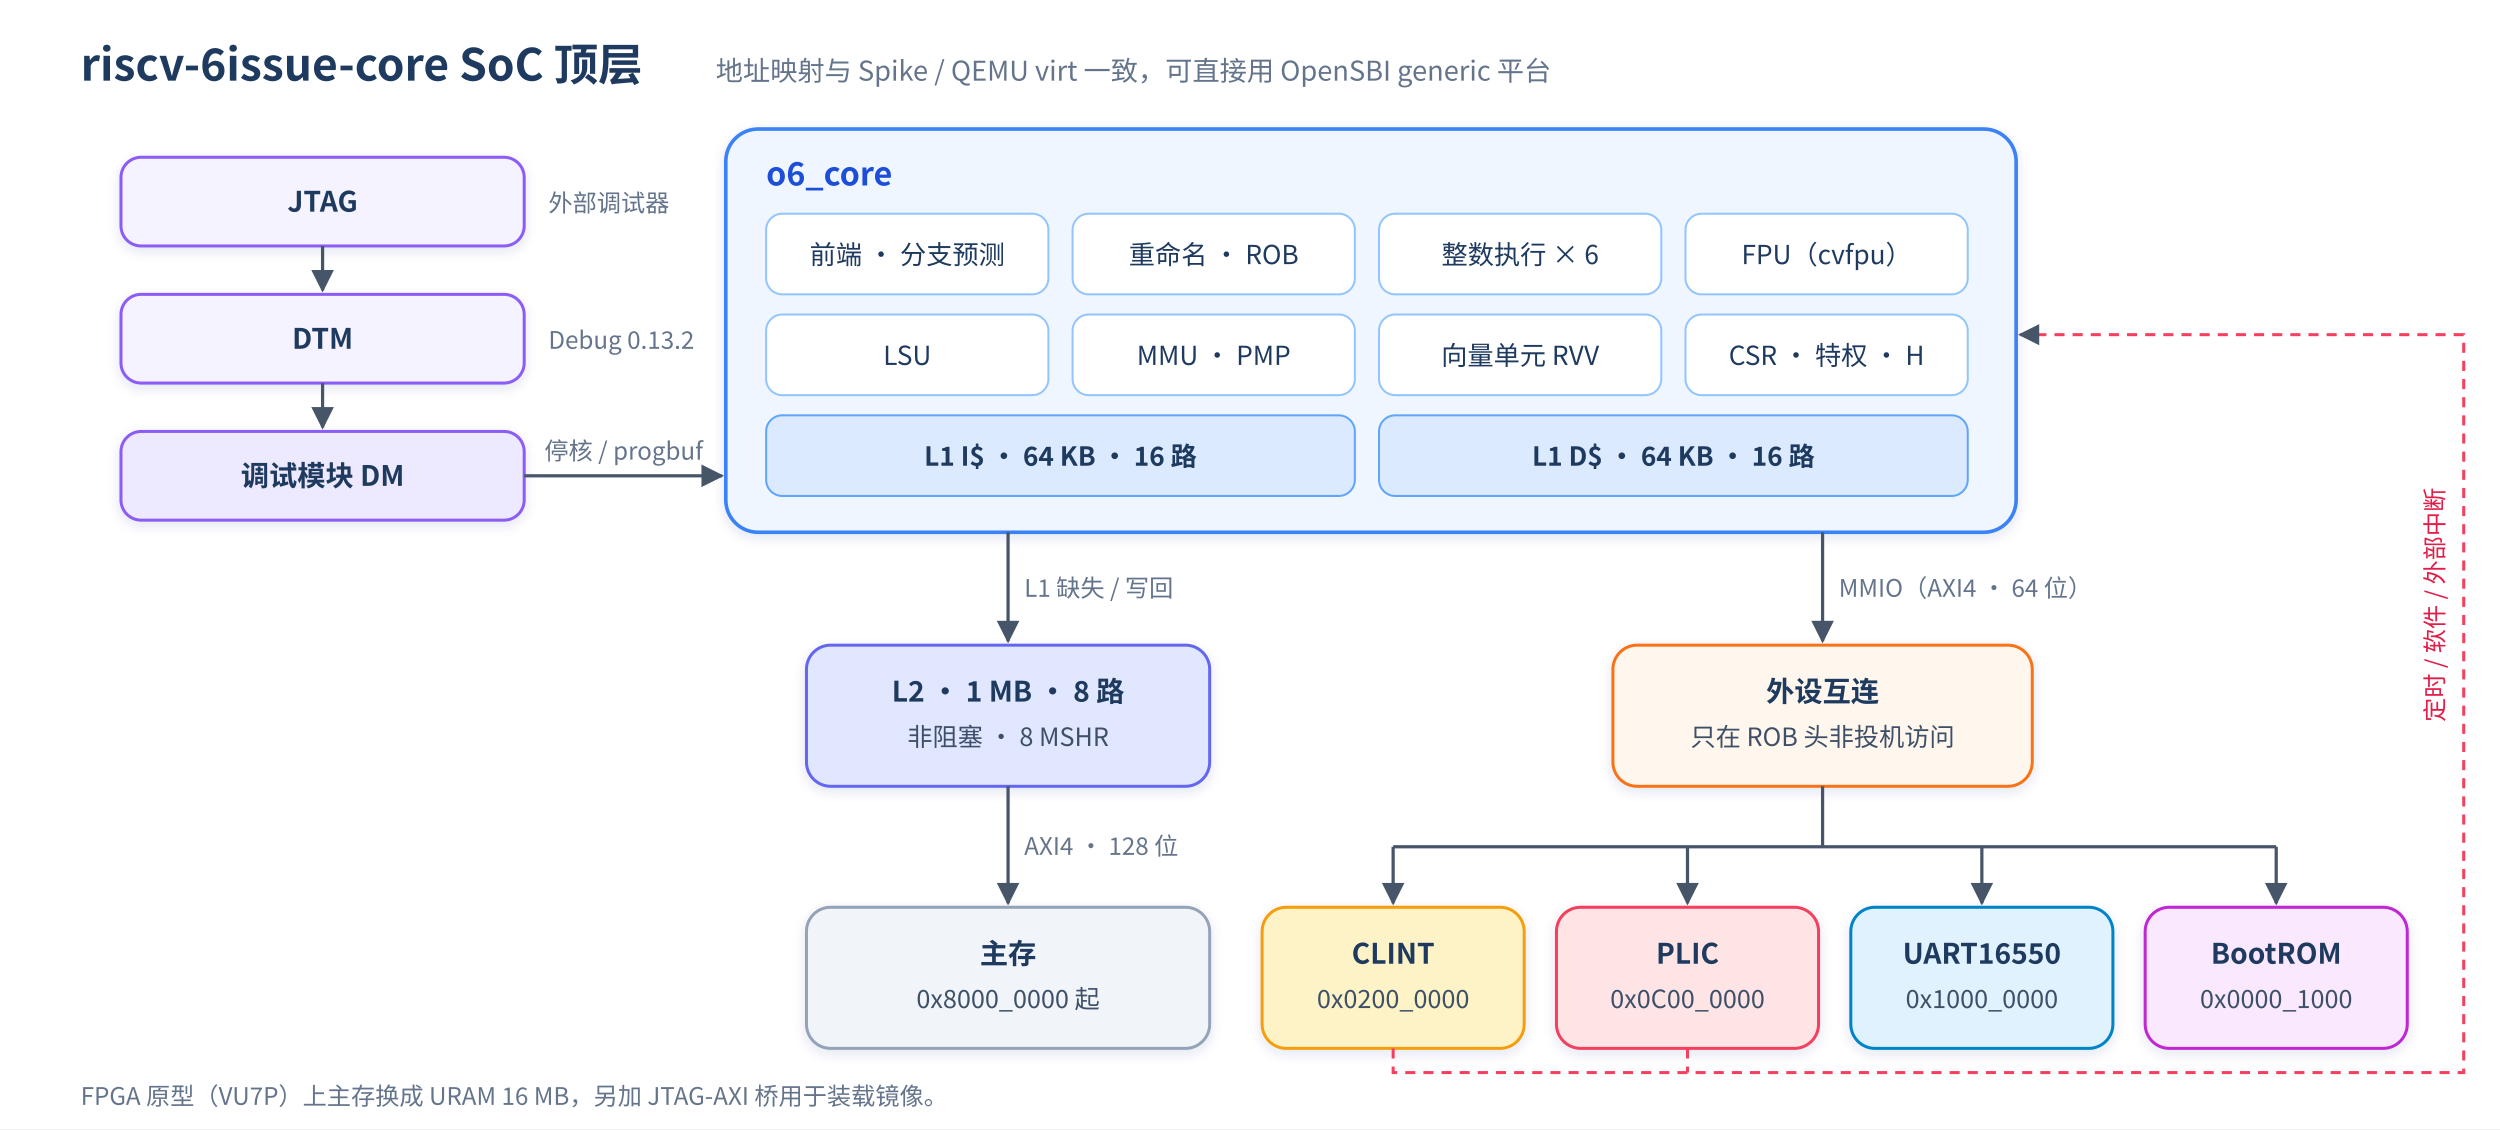
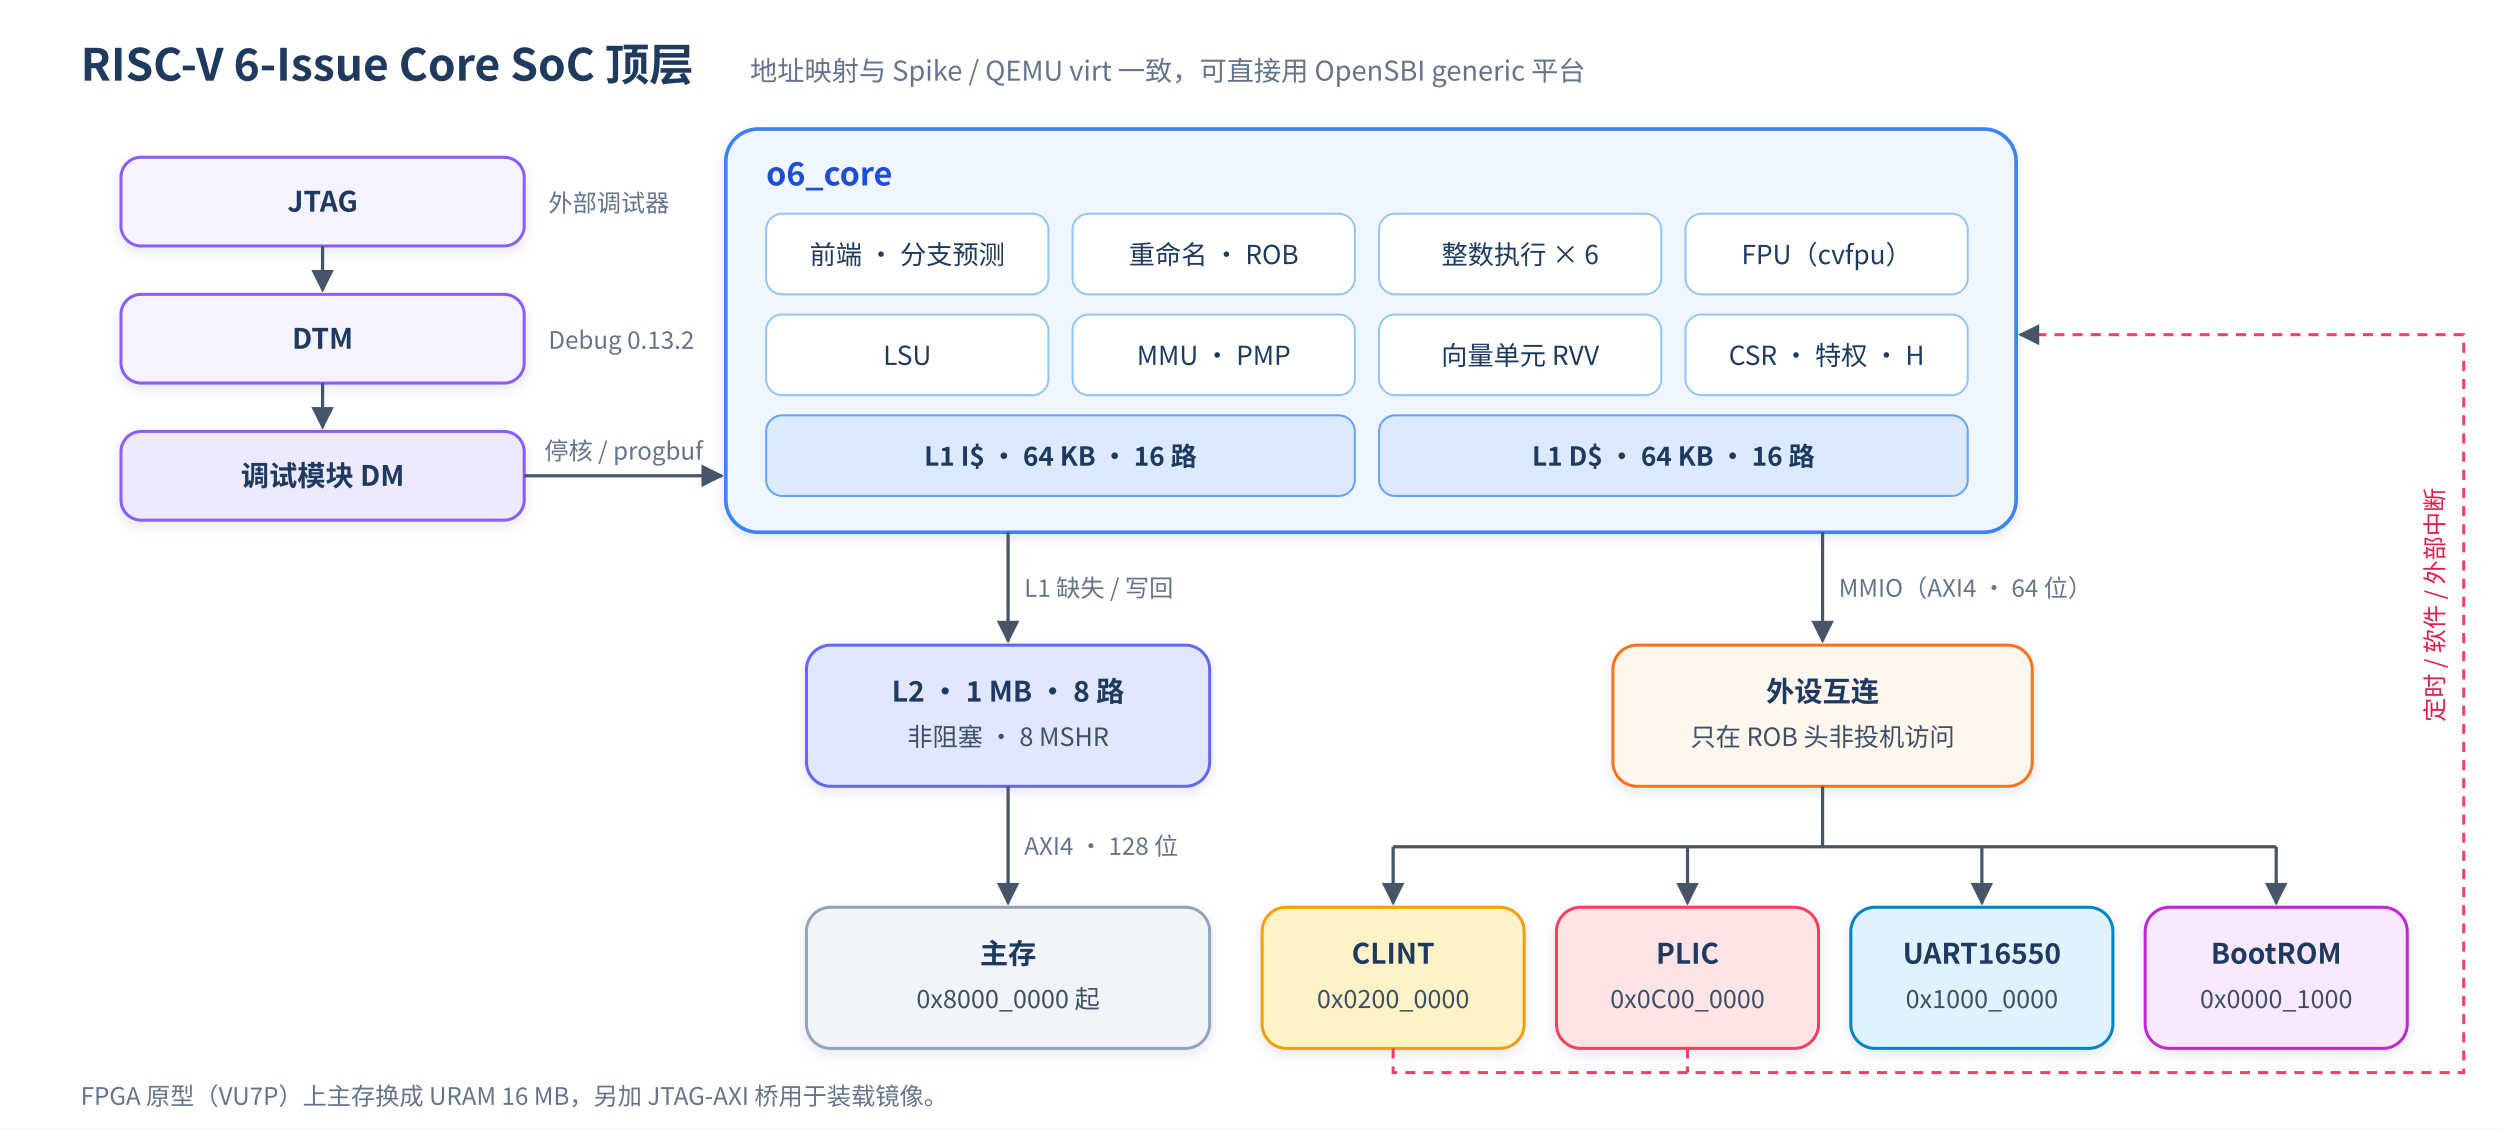
<svg xmlns="http://www.w3.org/2000/svg" viewBox="0 0 1240 560" width="1240" height="560" font-family="'Segoe UI','PingFang SC','Microsoft YaHei','Noto Sans CJK SC','Source Han Sans SC',sans-serif">
  <defs>
    <marker id="ar" viewBox="0 0 10 10" refX="9" refY="5" markerWidth="7" markerHeight="7" orient="auto-start-reverse">
      <path d="M0,0 L10,5 L0,10 z" fill="#475569" />
    </marker>
    <filter id="sh" x="-4%" y="-8%" width="108%" height="120%">
      <feDropShadow dx="0" dy="2" stdDeviation="3" flood-color="#1E3A8A" flood-opacity="0.12" />
    </filter>
    <style>
      .tb { font-size: 14px; font-weight: 700; fill: #1E3A5F; }
      .t  { font-size: 12.5px; fill: #3E5068; }
      .s  { font-size: 12px; fill: #64748B; }
      .c  { text-anchor: middle; }
      .ln { stroke: #475569; stroke-width: 1.6; fill: none; }
    </style>
  </defs>
  <rect width="1240" height="560" fill="#FFFFFF" />
-   <text x="40" y="40" font-size="22" font-weight="800" fill="#1E3A5F">riscv-6issue-core SoC 顶层</text>
-   <text x="355" y="40" font-size="13.5" fill="#64748B">地址映射与 Spike / QEMU virt 一致，可直接用 OpenSBI generic 平台</text>
+   <text x="40" y="40" font-size="22" font-weight="800" fill="#1E3A5F">RISC-V 6-Issue Core SoC 顶层</text>
+   <text x="372" y="40" font-size="13.5" fill="#64748B">地址映射与 Spike / QEMU virt 一致，可直接用 OpenSBI generic 平台</text>
  <g filter="url(#sh)">
    <rect x="60" y="78" width="200" height="44" rx="10" fill="#F5F3FF" stroke="#8B5CF6" stroke-width="1.5" />
    <rect x="60" y="146" width="200" height="44" rx="10" fill="#F5F3FF" stroke="#8B5CF6" stroke-width="1.5" />
    <rect x="60" y="214" width="200" height="44" rx="10" fill="#EDE9FE" stroke="#8B5CF6" stroke-width="1.5" />
  </g>
  <text x="160" y="105" class="tb c">JTAG</text>
  <text x="160" y="173" class="tb c">DTM</text>
  <text x="160" y="241" class="tb c">调试模块 DM</text>
  <text x="272" y="105" class="s">外部调试器</text>
  <text x="272" y="173" class="s">Debug 0.13.2</text>
  <path class="ln" d="M160 122 V144" marker-end="url(#ar)" />
  <path class="ln" d="M160 190 V212" marker-end="url(#ar)" />
  <path class="ln" d="M260 236 H358" marker-end="url(#ar)" />
  <text x="270" y="228" class="s">停核 / progbuf</text>
  <rect x="360" y="64" width="640" height="200" rx="16" fill="#EFF6FF" stroke="#3B82F6" stroke-width="1.8" filter="url(#sh)" />
  <text x="380" y="92" font-size="16" font-weight="800" fill="#1D4ED8">o6_core</text>
  <g font-size="13" fill="#1E3A5F" text-anchor="middle">
    <rect x="380" y="106" width="140" height="40" rx="8" fill="#FFFFFF" stroke="#93C5FD" />
    <text x="450" y="131">前端 · 分支预测</text>
    <rect x="532" y="106" width="140" height="40" rx="8" fill="#FFFFFF" stroke="#93C5FD" />
    <text x="602" y="131">重命名 · ROB</text>
    <rect x="684" y="106" width="140" height="40" rx="8" fill="#FFFFFF" stroke="#93C5FD" />
    <text x="754" y="131">整数执行 × 6</text>
    <rect x="836" y="106" width="140" height="40" rx="8" fill="#FFFFFF" stroke="#93C5FD" />
    <text x="906" y="131">FPU（cvfpu）</text>
    <rect x="380" y="156" width="140" height="40" rx="8" fill="#FFFFFF" stroke="#93C5FD" />
    <text x="450" y="181">LSU</text>
    <rect x="532" y="156" width="140" height="40" rx="8" fill="#FFFFFF" stroke="#93C5FD" />
    <text x="602" y="181">MMU · PMP</text>
    <rect x="684" y="156" width="140" height="40" rx="8" fill="#FFFFFF" stroke="#93C5FD" />
    <text x="754" y="181">向量单元 RVV</text>
    <rect x="836" y="156" width="140" height="40" rx="8" fill="#FFFFFF" stroke="#93C5FD" />
    <text x="906" y="181">CSR · 特权 · H</text>
    <rect x="380" y="206" width="292" height="40" rx="8" fill="#DBEAFE" stroke="#60A5FA" />
    <text x="526" y="231" font-weight="700">L1 I$ · 64 KB · 16 路</text>
    <rect x="684" y="206" width="292" height="40" rx="8" fill="#DBEAFE" stroke="#60A5FA" />
    <text x="830" y="231" font-weight="700">L1 D$ · 64 KB · 16 路</text>
  </g>
  <path class="ln" d="M500 264 V318" marker-end="url(#ar)" />
  <text x="508" y="296" class="s">L1 缺失 / 写回</text>
  <rect x="400" y="320" width="200" height="70" rx="12" fill="#E0E7FF" stroke="#6366F1" stroke-width="1.5" filter="url(#sh)" />
  <text x="500" y="348" class="tb c">L2 · 1 MB · 8 路</text>
  <text x="500" y="370" class="t c">非阻塞 · 8 MSHR</text>
  <path class="ln" d="M500 390 V448" marker-end="url(#ar)" />
  <text x="508" y="424" class="s">AXI4 · 128 位</text>
  <rect x="400" y="450" width="200" height="70" rx="12" fill="#F1F5F9" stroke="#94A3B8" stroke-width="1.5" filter="url(#sh)" />
  <text x="500" y="478" class="tb c">主存</text>
  <text x="500" y="500" class="t c">0x8000_0000 起</text>
  <path class="ln" d="M904 264 V318" marker-end="url(#ar)" />
  <text x="912" y="296" class="s">MMIO（AXI4 · 64 位）</text>
  <rect x="800" y="320" width="208" height="70" rx="12" fill="#FFF7ED" stroke="#F97316" stroke-width="1.5" filter="url(#sh)" />
  <text x="904" y="348" class="tb c">外设互连</text>
  <text x="904" y="370" class="t c">只在 ROB 头非投机访问</text>
  <path class="ln" d="M904 390 V420" />
  <path class="ln" d="M691 420 H1129" />
  <path class="ln" d="M691 420 V448" marker-end="url(#ar)" />
  <path class="ln" d="M837 420 V448" marker-end="url(#ar)" />
  <path class="ln" d="M983 420 V448" marker-end="url(#ar)" />
  <path class="ln" d="M1129 420 V448" marker-end="url(#ar)" />
  <g filter="url(#sh)">
    <rect x="626" y="450" width="130" height="70" rx="12" fill="#FEF3C7" stroke="#F59E0B" stroke-width="1.5" />
    <rect x="772" y="450" width="130" height="70" rx="12" fill="#FFE4E6" stroke="#F43F5E" stroke-width="1.5" />
    <rect x="918" y="450" width="130" height="70" rx="12" fill="#E0F2FE" stroke="#0284C7" stroke-width="1.5" />
    <rect x="1064" y="450" width="130" height="70" rx="12" fill="#FAE8FF" stroke="#C026D3" stroke-width="1.5" />
  </g>
  <text x="691" y="478" class="tb c">CLINT</text>
  <text x="691" y="500" class="t c">0x0200_0000</text>
  <text x="837" y="478" class="tb c">PLIC</text>
  <text x="837" y="500" class="t c">0x0C00_0000</text>
  <text x="983" y="478" class="tb c">UART16550</text>
  <text x="983" y="500" class="t c">0x1000_0000</text>
  <text x="1129" y="478" class="tb c">BootROM</text>
  <text x="1129" y="500" class="t c">0x0000_1000</text>
  <path d="M691 520 V532 H1222 V166 H1002" stroke="#F43F5E" stroke-width="1.5" stroke-dasharray="5 4" fill="none" marker-end="url(#ar)" />
  <path d="M837 520 V532" stroke="#F43F5E" stroke-width="1.5" stroke-dasharray="5 4" fill="none" />
  <text x="1212" y="300" font-size="12" fill="#E11D48" transform="rotate(-90 1212 300)" text-anchor="middle">定时 / 软件 / 外部中断</text>
  <text x="40" y="548" class="s">FPGA 原型（VU7P）上主存换成 URAM 16 MB，另加 JTAG-AXI 桥用于装载镜像。</text>
</svg>
